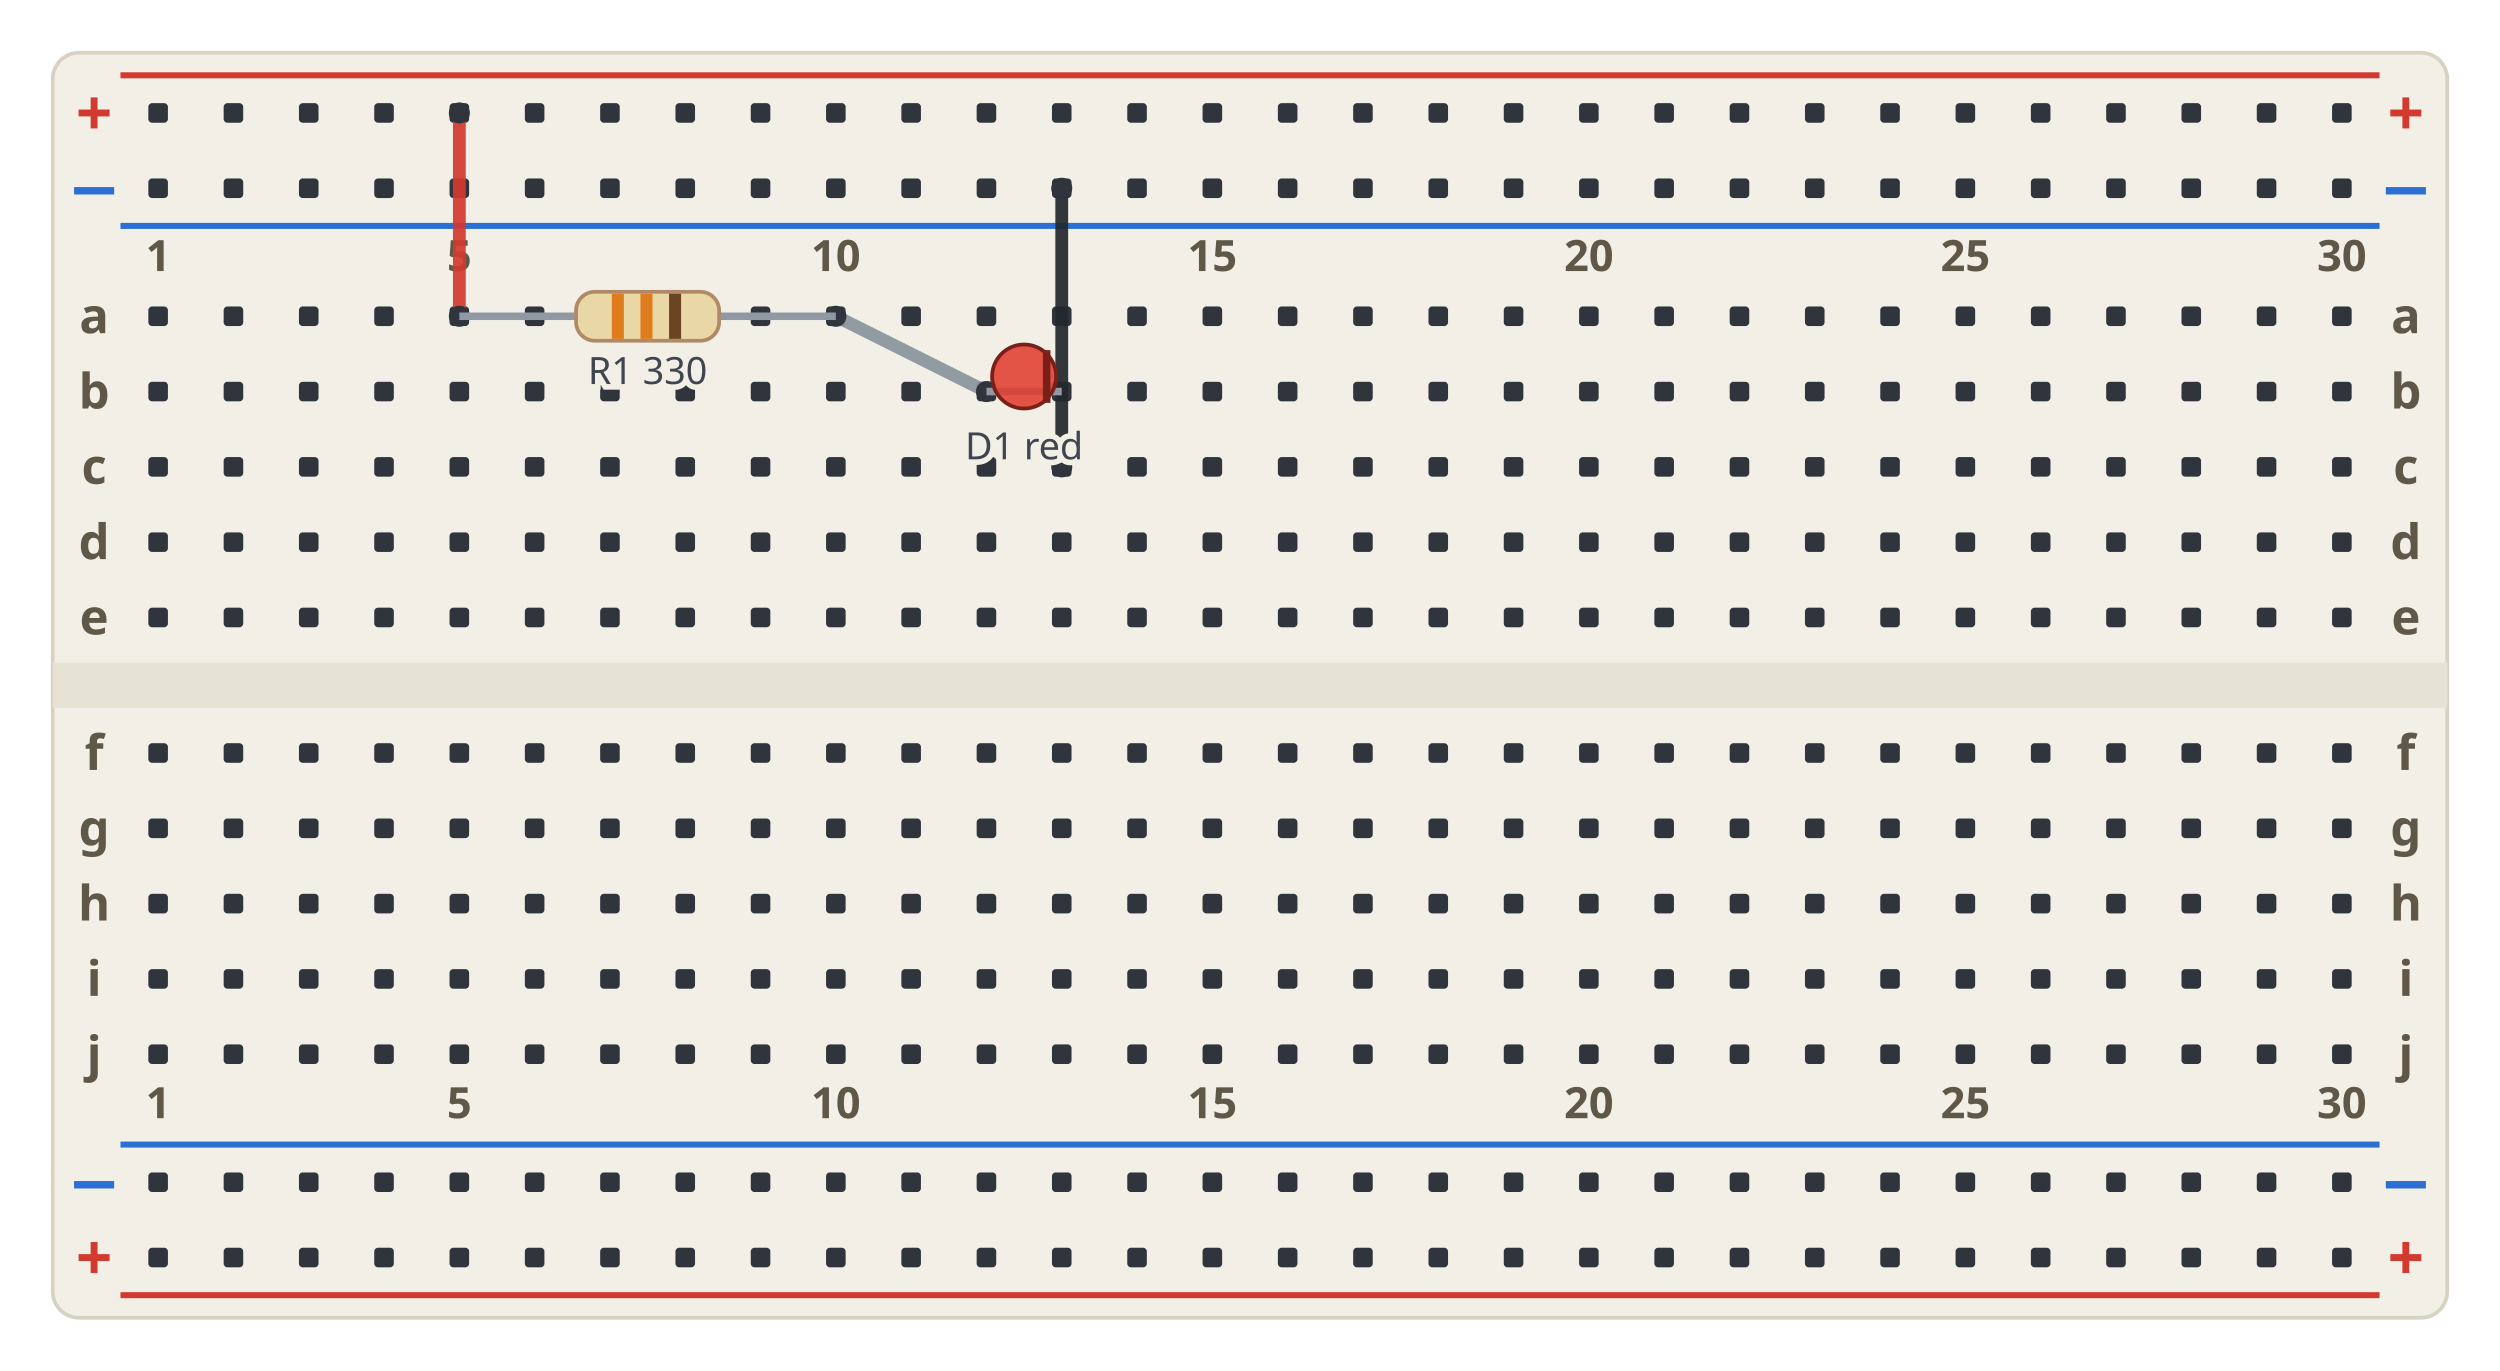
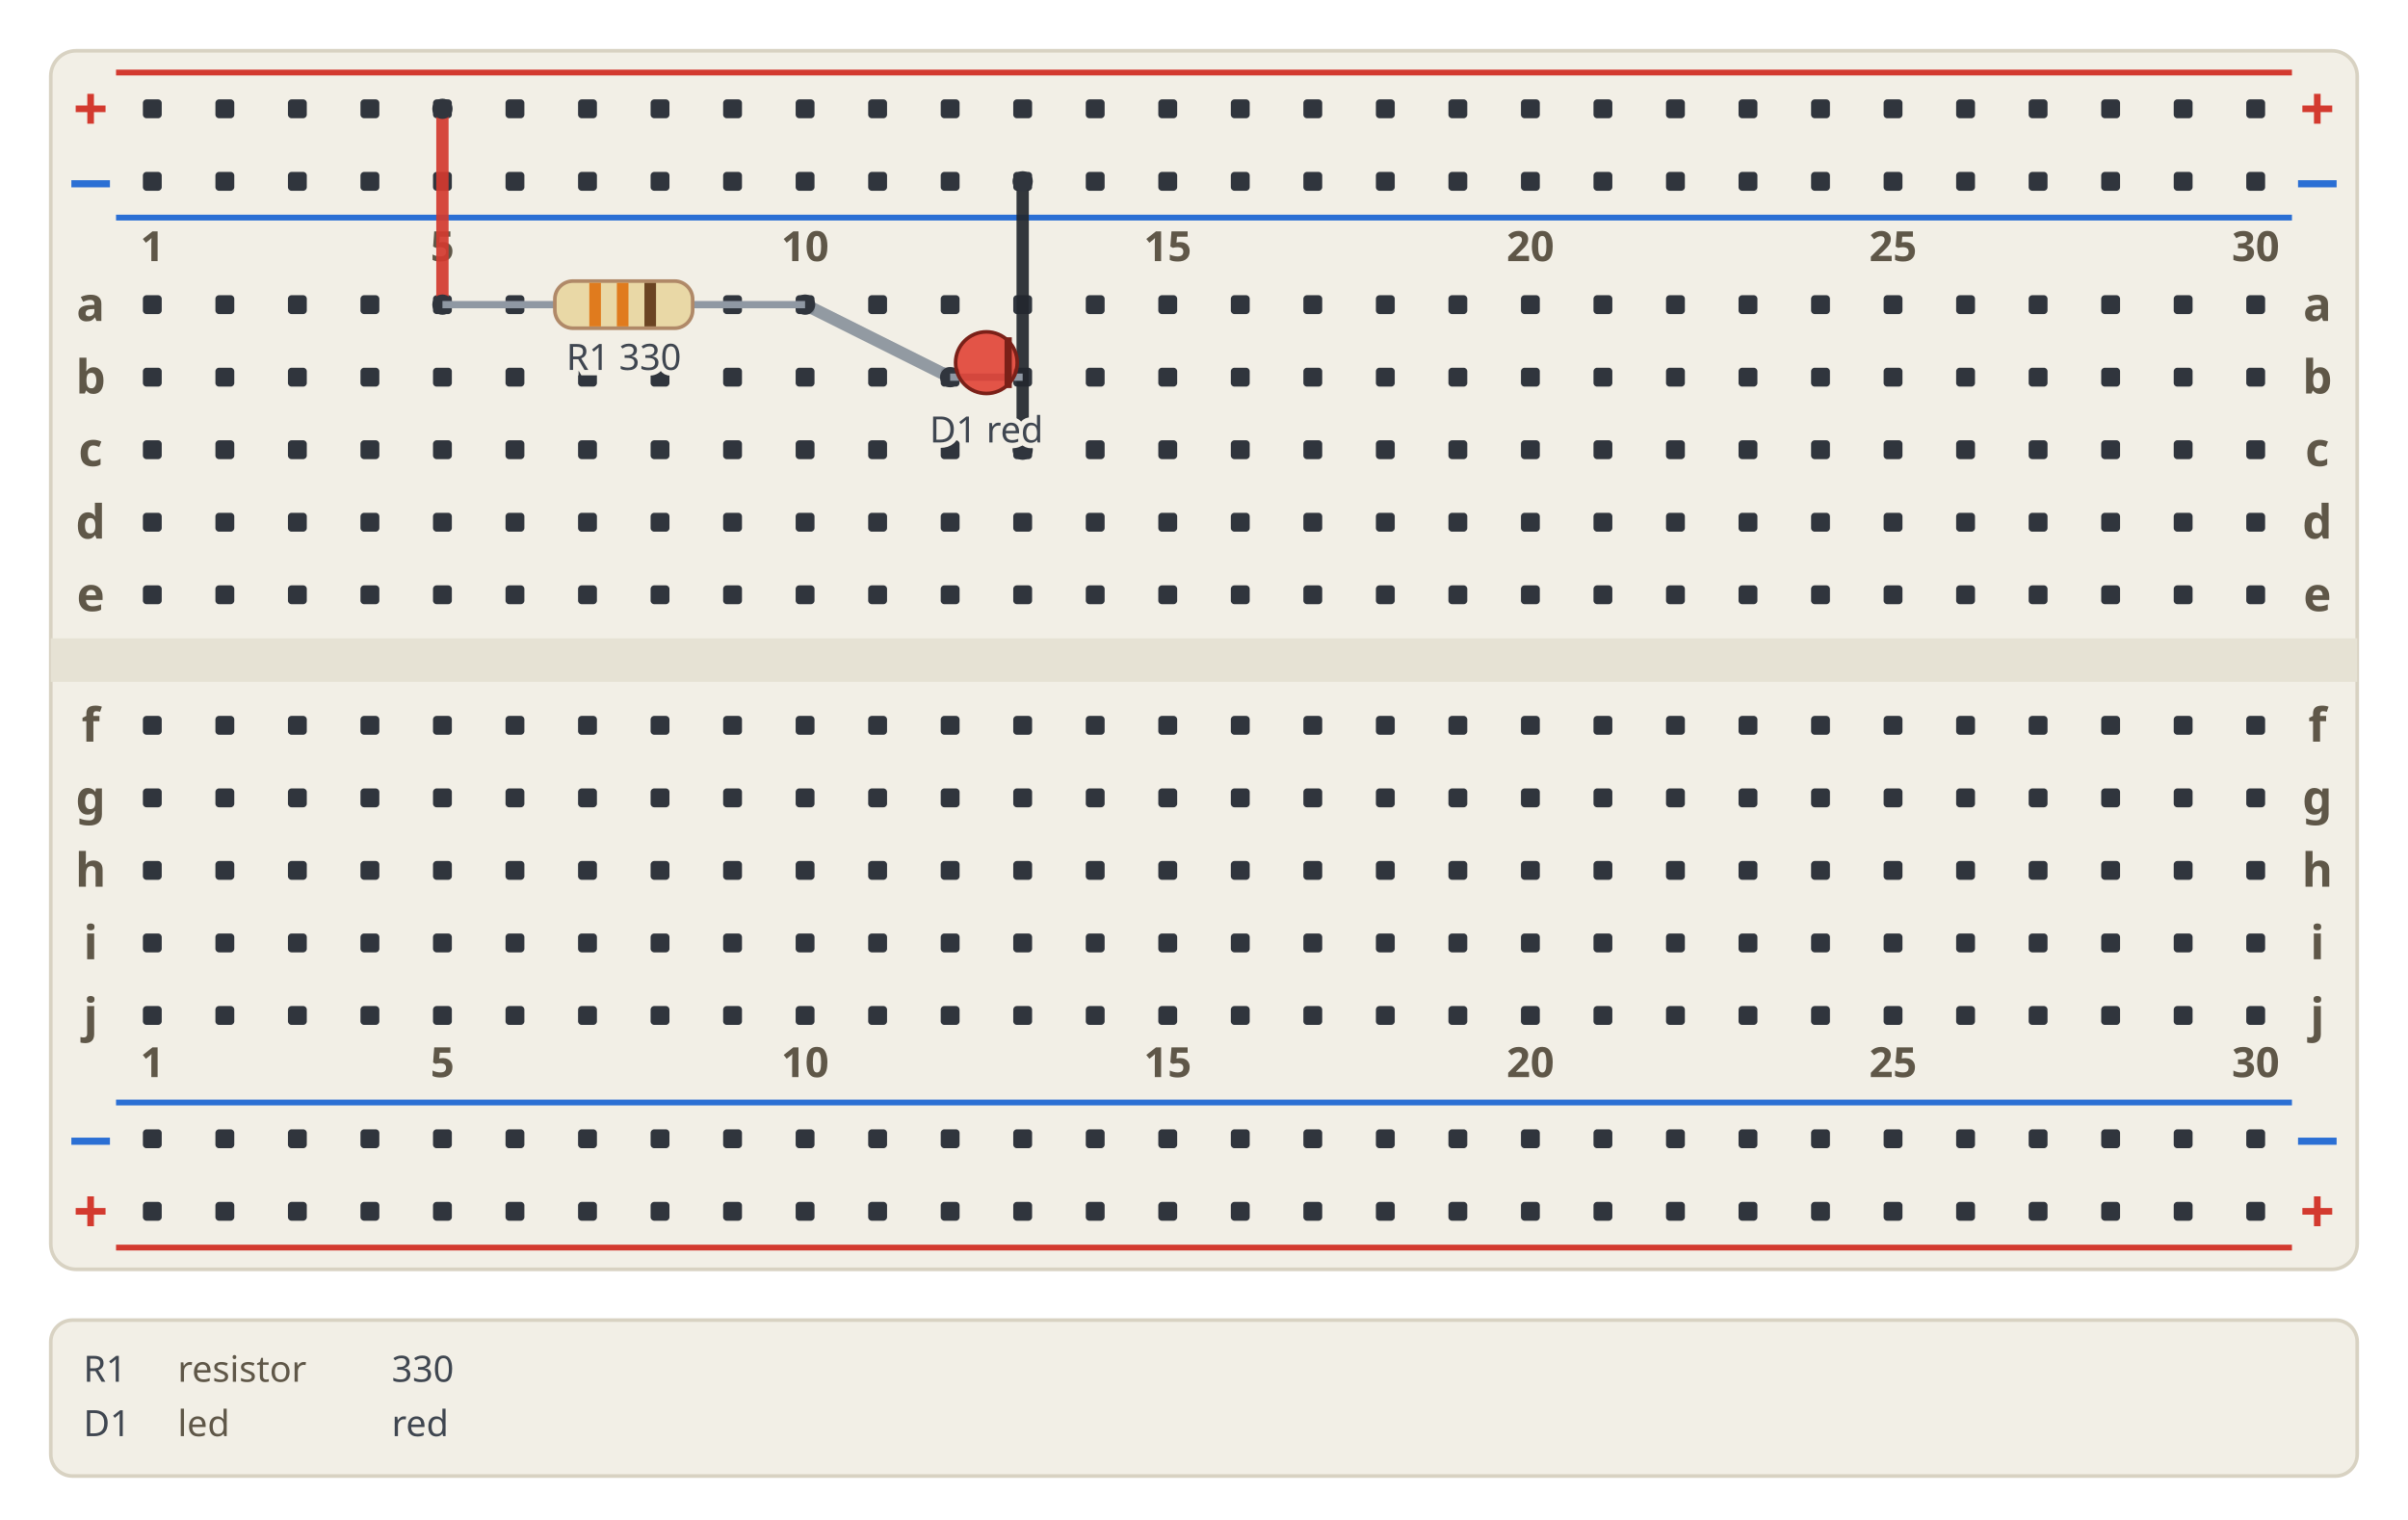
- <svg xmlns="http://www.w3.org/2000/svg" width="664" height="364" viewBox="0 0 664 364" role="img">
+ <svg xmlns="http://www.w3.org/2000/svg" width="664" height="419" viewBox="0 0 664 419" role="img">
  <rect x="14" y="14" width="636" height="336" rx="7" fill="#f2efe6" stroke="#d8d2c2" />
  <rect x="14" y="176" width="636" height="12" fill="#e6e2d4" />
  <line x1="32" y1="20" x2="632" y2="20" stroke="#d33a2f" stroke-width="1.6" />
  <text x="25" y="36" text-anchor="middle" font-family="ui-sans-serif, system-ui, sans-serif" font-size="17" font-weight="700" fill="#d33a2f">+</text>
  <text x="639" y="36" text-anchor="middle" font-family="ui-sans-serif, system-ui, sans-serif" font-size="17" font-weight="700" fill="#d33a2f">+</text>
  <line x1="32" y1="60" x2="632" y2="60" stroke="#2b6fd4" stroke-width="1.6" />
  <text x="25" y="56" text-anchor="middle" font-family="ui-sans-serif, system-ui, sans-serif" font-size="17" font-weight="700" fill="#2b6fd4">−</text>
  <text x="639" y="56" text-anchor="middle" font-family="ui-sans-serif, system-ui, sans-serif" font-size="17" font-weight="700" fill="#2b6fd4">−</text>
  <line x1="32" y1="304" x2="632" y2="304" stroke="#2b6fd4" stroke-width="1.6" />
  <text x="25" y="320" text-anchor="middle" font-family="ui-sans-serif, system-ui, sans-serif" font-size="17" font-weight="700" fill="#2b6fd4">−</text>
  <text x="639" y="320" text-anchor="middle" font-family="ui-sans-serif, system-ui, sans-serif" font-size="17" font-weight="700" fill="#2b6fd4">−</text>
  <line x1="32" y1="344" x2="632" y2="344" stroke="#d33a2f" stroke-width="1.6" />
  <text x="25" y="340" text-anchor="middle" font-family="ui-sans-serif, system-ui, sans-serif" font-size="17" font-weight="700" fill="#d33a2f">+</text>
  <text x="639" y="340" text-anchor="middle" font-family="ui-sans-serif, system-ui, sans-serif" font-size="17" font-weight="700" fill="#d33a2f">+</text>
  <rect x="39.4" y="27.4" width="5.2" height="5.2" rx="1" fill="#30353d" />
  <rect x="59.4" y="27.4" width="5.2" height="5.2" rx="1" fill="#30353d" />
  <rect x="79.4" y="27.4" width="5.2" height="5.2" rx="1" fill="#30353d" />
  <rect x="99.4" y="27.4" width="5.2" height="5.2" rx="1" fill="#30353d" />
  <rect x="119.4" y="27.4" width="5.2" height="5.2" rx="1" fill="#30353d" />
  <rect x="139.4" y="27.4" width="5.2" height="5.2" rx="1" fill="#30353d" />
  <rect x="159.4" y="27.4" width="5.2" height="5.2" rx="1" fill="#30353d" />
  <rect x="179.4" y="27.4" width="5.2" height="5.2" rx="1" fill="#30353d" />
  <rect x="199.4" y="27.4" width="5.2" height="5.2" rx="1" fill="#30353d" />
  <rect x="219.4" y="27.4" width="5.2" height="5.2" rx="1" fill="#30353d" />
  <rect x="239.4" y="27.4" width="5.2" height="5.2" rx="1" fill="#30353d" />
  <rect x="259.4" y="27.4" width="5.2" height="5.2" rx="1" fill="#30353d" />
  <rect x="279.4" y="27.4" width="5.2" height="5.2" rx="1" fill="#30353d" />
  <rect x="299.4" y="27.4" width="5.2" height="5.2" rx="1" fill="#30353d" />
  <rect x="319.4" y="27.4" width="5.2" height="5.2" rx="1" fill="#30353d" />
  <rect x="339.4" y="27.4" width="5.2" height="5.2" rx="1" fill="#30353d" />
  <rect x="359.4" y="27.4" width="5.2" height="5.2" rx="1" fill="#30353d" />
  <rect x="379.4" y="27.4" width="5.2" height="5.2" rx="1" fill="#30353d" />
  <rect x="399.4" y="27.4" width="5.2" height="5.2" rx="1" fill="#30353d" />
  <rect x="419.4" y="27.4" width="5.2" height="5.2" rx="1" fill="#30353d" />
  <rect x="439.4" y="27.4" width="5.2" height="5.2" rx="1" fill="#30353d" />
  <rect x="459.4" y="27.4" width="5.2" height="5.2" rx="1" fill="#30353d" />
  <rect x="479.4" y="27.4" width="5.2" height="5.2" rx="1" fill="#30353d" />
  <rect x="499.4" y="27.4" width="5.2" height="5.2" rx="1" fill="#30353d" />
  <rect x="519.4" y="27.4" width="5.2" height="5.2" rx="1" fill="#30353d" />
  <rect x="539.4" y="27.4" width="5.2" height="5.2" rx="1" fill="#30353d" />
  <rect x="559.4" y="27.4" width="5.2" height="5.2" rx="1" fill="#30353d" />
  <rect x="579.4" y="27.4" width="5.2" height="5.2" rx="1" fill="#30353d" />
  <rect x="599.4" y="27.4" width="5.2" height="5.2" rx="1" fill="#30353d" />
  <rect x="619.4" y="27.4" width="5.2" height="5.2" rx="1" fill="#30353d" />
  <rect x="39.4" y="47.4" width="5.2" height="5.2" rx="1" fill="#30353d" />
  <rect x="59.4" y="47.4" width="5.2" height="5.2" rx="1" fill="#30353d" />
  <rect x="79.4" y="47.4" width="5.2" height="5.2" rx="1" fill="#30353d" />
  <rect x="99.4" y="47.4" width="5.2" height="5.2" rx="1" fill="#30353d" />
  <rect x="119.4" y="47.4" width="5.2" height="5.2" rx="1" fill="#30353d" />
  <rect x="139.4" y="47.4" width="5.2" height="5.2" rx="1" fill="#30353d" />
  <rect x="159.4" y="47.4" width="5.2" height="5.2" rx="1" fill="#30353d" />
  <rect x="179.4" y="47.4" width="5.2" height="5.2" rx="1" fill="#30353d" />
  <rect x="199.4" y="47.4" width="5.2" height="5.2" rx="1" fill="#30353d" />
  <rect x="219.4" y="47.4" width="5.2" height="5.2" rx="1" fill="#30353d" />
  <rect x="239.4" y="47.4" width="5.2" height="5.2" rx="1" fill="#30353d" />
  <rect x="259.4" y="47.4" width="5.2" height="5.2" rx="1" fill="#30353d" />
  <rect x="279.4" y="47.4" width="5.2" height="5.2" rx="1" fill="#30353d" />
  <rect x="299.4" y="47.4" width="5.2" height="5.2" rx="1" fill="#30353d" />
  <rect x="319.4" y="47.4" width="5.2" height="5.2" rx="1" fill="#30353d" />
  <rect x="339.4" y="47.4" width="5.2" height="5.2" rx="1" fill="#30353d" />
  <rect x="359.4" y="47.4" width="5.2" height="5.2" rx="1" fill="#30353d" />
  <rect x="379.4" y="47.4" width="5.2" height="5.2" rx="1" fill="#30353d" />
  <rect x="399.4" y="47.4" width="5.2" height="5.2" rx="1" fill="#30353d" />
  <rect x="419.4" y="47.4" width="5.2" height="5.2" rx="1" fill="#30353d" />
  <rect x="439.4" y="47.4" width="5.2" height="5.2" rx="1" fill="#30353d" />
  <rect x="459.4" y="47.4" width="5.2" height="5.2" rx="1" fill="#30353d" />
  <rect x="479.4" y="47.4" width="5.2" height="5.2" rx="1" fill="#30353d" />
  <rect x="499.4" y="47.4" width="5.2" height="5.2" rx="1" fill="#30353d" />
  <rect x="519.4" y="47.4" width="5.2" height="5.2" rx="1" fill="#30353d" />
  <rect x="539.4" y="47.4" width="5.2" height="5.2" rx="1" fill="#30353d" />
  <rect x="559.4" y="47.4" width="5.2" height="5.2" rx="1" fill="#30353d" />
  <rect x="579.4" y="47.4" width="5.2" height="5.2" rx="1" fill="#30353d" />
  <rect x="599.4" y="47.4" width="5.2" height="5.2" rx="1" fill="#30353d" />
  <rect x="619.4" y="47.4" width="5.2" height="5.2" rx="1" fill="#30353d" />
  <rect x="39.4" y="311.4" width="5.2" height="5.2" rx="1" fill="#30353d" />
  <rect x="59.4" y="311.4" width="5.2" height="5.2" rx="1" fill="#30353d" />
  <rect x="79.4" y="311.4" width="5.2" height="5.2" rx="1" fill="#30353d" />
  <rect x="99.4" y="311.4" width="5.2" height="5.2" rx="1" fill="#30353d" />
  <rect x="119.4" y="311.4" width="5.2" height="5.2" rx="1" fill="#30353d" />
  <rect x="139.4" y="311.4" width="5.2" height="5.2" rx="1" fill="#30353d" />
  <rect x="159.4" y="311.4" width="5.2" height="5.2" rx="1" fill="#30353d" />
  <rect x="179.4" y="311.4" width="5.2" height="5.2" rx="1" fill="#30353d" />
  <rect x="199.4" y="311.4" width="5.2" height="5.2" rx="1" fill="#30353d" />
  <rect x="219.4" y="311.4" width="5.2" height="5.2" rx="1" fill="#30353d" />
  <rect x="239.4" y="311.4" width="5.2" height="5.2" rx="1" fill="#30353d" />
  <rect x="259.4" y="311.4" width="5.2" height="5.2" rx="1" fill="#30353d" />
  <rect x="279.4" y="311.4" width="5.2" height="5.2" rx="1" fill="#30353d" />
  <rect x="299.4" y="311.4" width="5.2" height="5.2" rx="1" fill="#30353d" />
  <rect x="319.4" y="311.4" width="5.2" height="5.2" rx="1" fill="#30353d" />
  <rect x="339.4" y="311.4" width="5.2" height="5.2" rx="1" fill="#30353d" />
  <rect x="359.4" y="311.4" width="5.2" height="5.2" rx="1" fill="#30353d" />
  <rect x="379.4" y="311.4" width="5.2" height="5.2" rx="1" fill="#30353d" />
  <rect x="399.4" y="311.4" width="5.2" height="5.2" rx="1" fill="#30353d" />
  <rect x="419.4" y="311.4" width="5.2" height="5.2" rx="1" fill="#30353d" />
  <rect x="439.4" y="311.4" width="5.2" height="5.2" rx="1" fill="#30353d" />
  <rect x="459.4" y="311.4" width="5.2" height="5.2" rx="1" fill="#30353d" />
  <rect x="479.4" y="311.4" width="5.2" height="5.2" rx="1" fill="#30353d" />
  <rect x="499.4" y="311.4" width="5.2" height="5.2" rx="1" fill="#30353d" />
  <rect x="519.4" y="311.4" width="5.2" height="5.2" rx="1" fill="#30353d" />
  <rect x="539.4" y="311.4" width="5.2" height="5.2" rx="1" fill="#30353d" />
  <rect x="559.4" y="311.4" width="5.2" height="5.2" rx="1" fill="#30353d" />
  <rect x="579.4" y="311.4" width="5.2" height="5.2" rx="1" fill="#30353d" />
  <rect x="599.4" y="311.4" width="5.2" height="5.2" rx="1" fill="#30353d" />
  <rect x="619.4" y="311.4" width="5.2" height="5.2" rx="1" fill="#30353d" />
  <rect x="39.4" y="331.4" width="5.2" height="5.2" rx="1" fill="#30353d" />
  <rect x="59.4" y="331.4" width="5.2" height="5.2" rx="1" fill="#30353d" />
  <rect x="79.4" y="331.4" width="5.2" height="5.2" rx="1" fill="#30353d" />
  <rect x="99.4" y="331.4" width="5.2" height="5.2" rx="1" fill="#30353d" />
  <rect x="119.4" y="331.4" width="5.2" height="5.2" rx="1" fill="#30353d" />
  <rect x="139.4" y="331.4" width="5.2" height="5.2" rx="1" fill="#30353d" />
  <rect x="159.4" y="331.4" width="5.2" height="5.2" rx="1" fill="#30353d" />
  <rect x="179.4" y="331.4" width="5.2" height="5.2" rx="1" fill="#30353d" />
  <rect x="199.4" y="331.4" width="5.2" height="5.2" rx="1" fill="#30353d" />
  <rect x="219.4" y="331.4" width="5.2" height="5.2" rx="1" fill="#30353d" />
  <rect x="239.4" y="331.4" width="5.2" height="5.2" rx="1" fill="#30353d" />
  <rect x="259.4" y="331.4" width="5.2" height="5.2" rx="1" fill="#30353d" />
  <rect x="279.4" y="331.4" width="5.2" height="5.2" rx="1" fill="#30353d" />
  <rect x="299.4" y="331.4" width="5.2" height="5.2" rx="1" fill="#30353d" />
  <rect x="319.4" y="331.4" width="5.2" height="5.2" rx="1" fill="#30353d" />
  <rect x="339.4" y="331.4" width="5.2" height="5.2" rx="1" fill="#30353d" />
  <rect x="359.4" y="331.4" width="5.2" height="5.2" rx="1" fill="#30353d" />
  <rect x="379.4" y="331.4" width="5.2" height="5.2" rx="1" fill="#30353d" />
  <rect x="399.4" y="331.4" width="5.2" height="5.2" rx="1" fill="#30353d" />
  <rect x="419.4" y="331.4" width="5.2" height="5.2" rx="1" fill="#30353d" />
  <rect x="439.4" y="331.4" width="5.2" height="5.2" rx="1" fill="#30353d" />
  <rect x="459.4" y="331.4" width="5.2" height="5.2" rx="1" fill="#30353d" />
  <rect x="479.4" y="331.4" width="5.2" height="5.2" rx="1" fill="#30353d" />
  <rect x="499.4" y="331.4" width="5.2" height="5.2" rx="1" fill="#30353d" />
  <rect x="519.4" y="331.4" width="5.2" height="5.2" rx="1" fill="#30353d" />
  <rect x="539.4" y="331.4" width="5.2" height="5.2" rx="1" fill="#30353d" />
  <rect x="559.4" y="331.4" width="5.2" height="5.2" rx="1" fill="#30353d" />
  <rect x="579.4" y="331.4" width="5.2" height="5.2" rx="1" fill="#30353d" />
  <rect x="599.4" y="331.4" width="5.2" height="5.2" rx="1" fill="#30353d" />
  <rect x="619.4" y="331.4" width="5.2" height="5.2" rx="1" fill="#30353d" />
  <rect x="39.4" y="81.4" width="5.2" height="5.2" rx="1" fill="#30353d" />
  <rect x="59.4" y="81.4" width="5.2" height="5.2" rx="1" fill="#30353d" />
  <rect x="79.4" y="81.4" width="5.2" height="5.2" rx="1" fill="#30353d" />
  <rect x="99.4" y="81.4" width="5.2" height="5.2" rx="1" fill="#30353d" />
  <rect x="119.4" y="81.4" width="5.2" height="5.2" rx="1" fill="#30353d" />
  <rect x="139.4" y="81.4" width="5.2" height="5.2" rx="1" fill="#30353d" />
  <rect x="159.4" y="81.4" width="5.2" height="5.2" rx="1" fill="#30353d" />
  <rect x="179.4" y="81.4" width="5.2" height="5.2" rx="1" fill="#30353d" />
  <rect x="199.4" y="81.4" width="5.2" height="5.2" rx="1" fill="#30353d" />
  <rect x="219.4" y="81.4" width="5.2" height="5.2" rx="1" fill="#30353d" />
  <rect x="239.4" y="81.4" width="5.2" height="5.2" rx="1" fill="#30353d" />
  <rect x="259.4" y="81.4" width="5.2" height="5.2" rx="1" fill="#30353d" />
  <rect x="279.4" y="81.4" width="5.2" height="5.2" rx="1" fill="#30353d" />
  <rect x="299.4" y="81.4" width="5.2" height="5.2" rx="1" fill="#30353d" />
  <rect x="319.4" y="81.4" width="5.2" height="5.2" rx="1" fill="#30353d" />
  <rect x="339.4" y="81.4" width="5.2" height="5.2" rx="1" fill="#30353d" />
  <rect x="359.4" y="81.4" width="5.2" height="5.2" rx="1" fill="#30353d" />
  <rect x="379.4" y="81.4" width="5.2" height="5.2" rx="1" fill="#30353d" />
  <rect x="399.4" y="81.4" width="5.2" height="5.2" rx="1" fill="#30353d" />
  <rect x="419.4" y="81.4" width="5.2" height="5.2" rx="1" fill="#30353d" />
  <rect x="439.4" y="81.4" width="5.2" height="5.2" rx="1" fill="#30353d" />
  <rect x="459.4" y="81.4" width="5.2" height="5.2" rx="1" fill="#30353d" />
  <rect x="479.4" y="81.4" width="5.2" height="5.2" rx="1" fill="#30353d" />
  <rect x="499.4" y="81.4" width="5.2" height="5.2" rx="1" fill="#30353d" />
  <rect x="519.4" y="81.4" width="5.2" height="5.2" rx="1" fill="#30353d" />
  <rect x="539.4" y="81.4" width="5.2" height="5.2" rx="1" fill="#30353d" />
  <rect x="559.4" y="81.4" width="5.2" height="5.2" rx="1" fill="#30353d" />
  <rect x="579.4" y="81.4" width="5.2" height="5.2" rx="1" fill="#30353d" />
  <rect x="599.4" y="81.4" width="5.2" height="5.2" rx="1" fill="#30353d" />
  <rect x="619.4" y="81.4" width="5.2" height="5.2" rx="1" fill="#30353d" />
  <rect x="39.4" y="101.4" width="5.2" height="5.2" rx="1" fill="#30353d" />
  <rect x="59.4" y="101.4" width="5.2" height="5.2" rx="1" fill="#30353d" />
  <rect x="79.4" y="101.4" width="5.2" height="5.2" rx="1" fill="#30353d" />
  <rect x="99.4" y="101.4" width="5.2" height="5.2" rx="1" fill="#30353d" />
  <rect x="119.4" y="101.4" width="5.2" height="5.2" rx="1" fill="#30353d" />
  <rect x="139.4" y="101.4" width="5.2" height="5.2" rx="1" fill="#30353d" />
  <rect x="159.4" y="101.4" width="5.2" height="5.2" rx="1" fill="#30353d" />
  <rect x="179.4" y="101.4" width="5.2" height="5.2" rx="1" fill="#30353d" />
  <rect x="199.4" y="101.4" width="5.2" height="5.2" rx="1" fill="#30353d" />
  <rect x="219.4" y="101.4" width="5.2" height="5.2" rx="1" fill="#30353d" />
  <rect x="239.4" y="101.4" width="5.2" height="5.2" rx="1" fill="#30353d" />
  <rect x="259.4" y="101.4" width="5.2" height="5.2" rx="1" fill="#30353d" />
  <rect x="279.4" y="101.4" width="5.2" height="5.2" rx="1" fill="#30353d" />
  <rect x="299.4" y="101.4" width="5.2" height="5.2" rx="1" fill="#30353d" />
  <rect x="319.4" y="101.4" width="5.2" height="5.2" rx="1" fill="#30353d" />
  <rect x="339.4" y="101.4" width="5.2" height="5.2" rx="1" fill="#30353d" />
  <rect x="359.4" y="101.4" width="5.2" height="5.2" rx="1" fill="#30353d" />
  <rect x="379.4" y="101.4" width="5.2" height="5.2" rx="1" fill="#30353d" />
  <rect x="399.4" y="101.4" width="5.2" height="5.2" rx="1" fill="#30353d" />
  <rect x="419.4" y="101.4" width="5.2" height="5.2" rx="1" fill="#30353d" />
  <rect x="439.4" y="101.4" width="5.2" height="5.2" rx="1" fill="#30353d" />
  <rect x="459.4" y="101.4" width="5.2" height="5.2" rx="1" fill="#30353d" />
  <rect x="479.4" y="101.4" width="5.2" height="5.2" rx="1" fill="#30353d" />
  <rect x="499.4" y="101.4" width="5.2" height="5.2" rx="1" fill="#30353d" />
  <rect x="519.4" y="101.4" width="5.2" height="5.2" rx="1" fill="#30353d" />
  <rect x="539.4" y="101.4" width="5.2" height="5.2" rx="1" fill="#30353d" />
  <rect x="559.4" y="101.4" width="5.2" height="5.2" rx="1" fill="#30353d" />
  <rect x="579.4" y="101.4" width="5.2" height="5.2" rx="1" fill="#30353d" />
  <rect x="599.4" y="101.4" width="5.2" height="5.2" rx="1" fill="#30353d" />
  <rect x="619.4" y="101.4" width="5.2" height="5.2" rx="1" fill="#30353d" />
  <rect x="39.4" y="121.4" width="5.2" height="5.2" rx="1" fill="#30353d" />
  <rect x="59.4" y="121.4" width="5.2" height="5.2" rx="1" fill="#30353d" />
  <rect x="79.4" y="121.4" width="5.2" height="5.2" rx="1" fill="#30353d" />
  <rect x="99.4" y="121.4" width="5.2" height="5.2" rx="1" fill="#30353d" />
  <rect x="119.4" y="121.4" width="5.2" height="5.2" rx="1" fill="#30353d" />
  <rect x="139.4" y="121.4" width="5.2" height="5.2" rx="1" fill="#30353d" />
  <rect x="159.4" y="121.4" width="5.2" height="5.2" rx="1" fill="#30353d" />
  <rect x="179.4" y="121.4" width="5.2" height="5.2" rx="1" fill="#30353d" />
  <rect x="199.4" y="121.4" width="5.2" height="5.2" rx="1" fill="#30353d" />
  <rect x="219.4" y="121.4" width="5.2" height="5.2" rx="1" fill="#30353d" />
  <rect x="239.4" y="121.4" width="5.2" height="5.2" rx="1" fill="#30353d" />
  <rect x="259.4" y="121.4" width="5.2" height="5.2" rx="1" fill="#30353d" />
  <rect x="279.4" y="121.4" width="5.2" height="5.2" rx="1" fill="#30353d" />
  <rect x="299.4" y="121.4" width="5.2" height="5.2" rx="1" fill="#30353d" />
  <rect x="319.4" y="121.4" width="5.2" height="5.2" rx="1" fill="#30353d" />
  <rect x="339.4" y="121.4" width="5.2" height="5.2" rx="1" fill="#30353d" />
  <rect x="359.4" y="121.4" width="5.2" height="5.2" rx="1" fill="#30353d" />
  <rect x="379.4" y="121.4" width="5.2" height="5.2" rx="1" fill="#30353d" />
  <rect x="399.4" y="121.4" width="5.2" height="5.2" rx="1" fill="#30353d" />
  <rect x="419.4" y="121.4" width="5.2" height="5.2" rx="1" fill="#30353d" />
  <rect x="439.4" y="121.4" width="5.2" height="5.2" rx="1" fill="#30353d" />
  <rect x="459.4" y="121.4" width="5.2" height="5.2" rx="1" fill="#30353d" />
  <rect x="479.4" y="121.4" width="5.2" height="5.2" rx="1" fill="#30353d" />
  <rect x="499.4" y="121.4" width="5.2" height="5.2" rx="1" fill="#30353d" />
  <rect x="519.4" y="121.4" width="5.2" height="5.2" rx="1" fill="#30353d" />
  <rect x="539.4" y="121.4" width="5.2" height="5.2" rx="1" fill="#30353d" />
  <rect x="559.4" y="121.4" width="5.2" height="5.2" rx="1" fill="#30353d" />
  <rect x="579.4" y="121.4" width="5.2" height="5.2" rx="1" fill="#30353d" />
  <rect x="599.4" y="121.4" width="5.2" height="5.2" rx="1" fill="#30353d" />
  <rect x="619.4" y="121.4" width="5.2" height="5.2" rx="1" fill="#30353d" />
  <rect x="39.4" y="141.4" width="5.2" height="5.2" rx="1" fill="#30353d" />
  <rect x="59.4" y="141.4" width="5.2" height="5.2" rx="1" fill="#30353d" />
  <rect x="79.4" y="141.4" width="5.2" height="5.2" rx="1" fill="#30353d" />
  <rect x="99.4" y="141.4" width="5.2" height="5.2" rx="1" fill="#30353d" />
  <rect x="119.4" y="141.4" width="5.2" height="5.2" rx="1" fill="#30353d" />
  <rect x="139.4" y="141.4" width="5.2" height="5.2" rx="1" fill="#30353d" />
  <rect x="159.4" y="141.4" width="5.2" height="5.2" rx="1" fill="#30353d" />
  <rect x="179.4" y="141.4" width="5.2" height="5.2" rx="1" fill="#30353d" />
  <rect x="199.4" y="141.4" width="5.2" height="5.2" rx="1" fill="#30353d" />
  <rect x="219.4" y="141.4" width="5.2" height="5.2" rx="1" fill="#30353d" />
  <rect x="239.4" y="141.4" width="5.2" height="5.2" rx="1" fill="#30353d" />
  <rect x="259.4" y="141.4" width="5.2" height="5.2" rx="1" fill="#30353d" />
  <rect x="279.4" y="141.4" width="5.2" height="5.2" rx="1" fill="#30353d" />
  <rect x="299.4" y="141.4" width="5.2" height="5.2" rx="1" fill="#30353d" />
  <rect x="319.4" y="141.4" width="5.2" height="5.2" rx="1" fill="#30353d" />
  <rect x="339.4" y="141.4" width="5.2" height="5.2" rx="1" fill="#30353d" />
  <rect x="359.4" y="141.4" width="5.2" height="5.2" rx="1" fill="#30353d" />
  <rect x="379.4" y="141.4" width="5.2" height="5.2" rx="1" fill="#30353d" />
  <rect x="399.4" y="141.4" width="5.2" height="5.2" rx="1" fill="#30353d" />
  <rect x="419.4" y="141.4" width="5.2" height="5.2" rx="1" fill="#30353d" />
  <rect x="439.4" y="141.4" width="5.2" height="5.2" rx="1" fill="#30353d" />
  <rect x="459.4" y="141.4" width="5.2" height="5.2" rx="1" fill="#30353d" />
  <rect x="479.4" y="141.4" width="5.2" height="5.2" rx="1" fill="#30353d" />
  <rect x="499.4" y="141.4" width="5.2" height="5.2" rx="1" fill="#30353d" />
  <rect x="519.4" y="141.4" width="5.2" height="5.2" rx="1" fill="#30353d" />
  <rect x="539.4" y="141.4" width="5.2" height="5.2" rx="1" fill="#30353d" />
  <rect x="559.4" y="141.4" width="5.2" height="5.2" rx="1" fill="#30353d" />
  <rect x="579.4" y="141.4" width="5.2" height="5.2" rx="1" fill="#30353d" />
  <rect x="599.4" y="141.4" width="5.2" height="5.2" rx="1" fill="#30353d" />
  <rect x="619.4" y="141.4" width="5.2" height="5.2" rx="1" fill="#30353d" />
  <rect x="39.4" y="161.4" width="5.2" height="5.2" rx="1" fill="#30353d" />
  <rect x="59.4" y="161.4" width="5.2" height="5.2" rx="1" fill="#30353d" />
  <rect x="79.4" y="161.4" width="5.2" height="5.2" rx="1" fill="#30353d" />
  <rect x="99.4" y="161.4" width="5.2" height="5.2" rx="1" fill="#30353d" />
  <rect x="119.4" y="161.4" width="5.2" height="5.2" rx="1" fill="#30353d" />
  <rect x="139.4" y="161.4" width="5.2" height="5.2" rx="1" fill="#30353d" />
  <rect x="159.4" y="161.4" width="5.2" height="5.2" rx="1" fill="#30353d" />
  <rect x="179.4" y="161.4" width="5.2" height="5.2" rx="1" fill="#30353d" />
  <rect x="199.4" y="161.4" width="5.2" height="5.2" rx="1" fill="#30353d" />
  <rect x="219.4" y="161.4" width="5.2" height="5.2" rx="1" fill="#30353d" />
  <rect x="239.4" y="161.4" width="5.2" height="5.2" rx="1" fill="#30353d" />
  <rect x="259.4" y="161.4" width="5.2" height="5.2" rx="1" fill="#30353d" />
  <rect x="279.4" y="161.4" width="5.2" height="5.2" rx="1" fill="#30353d" />
  <rect x="299.4" y="161.4" width="5.2" height="5.2" rx="1" fill="#30353d" />
  <rect x="319.4" y="161.4" width="5.2" height="5.2" rx="1" fill="#30353d" />
  <rect x="339.4" y="161.4" width="5.2" height="5.2" rx="1" fill="#30353d" />
  <rect x="359.4" y="161.4" width="5.2" height="5.2" rx="1" fill="#30353d" />
  <rect x="379.4" y="161.4" width="5.2" height="5.2" rx="1" fill="#30353d" />
  <rect x="399.4" y="161.4" width="5.2" height="5.2" rx="1" fill="#30353d" />
  <rect x="419.4" y="161.4" width="5.2" height="5.2" rx="1" fill="#30353d" />
  <rect x="439.4" y="161.4" width="5.2" height="5.2" rx="1" fill="#30353d" />
  <rect x="459.4" y="161.4" width="5.2" height="5.2" rx="1" fill="#30353d" />
  <rect x="479.4" y="161.4" width="5.2" height="5.2" rx="1" fill="#30353d" />
  <rect x="499.4" y="161.4" width="5.2" height="5.2" rx="1" fill="#30353d" />
  <rect x="519.4" y="161.4" width="5.2" height="5.2" rx="1" fill="#30353d" />
  <rect x="539.4" y="161.4" width="5.2" height="5.2" rx="1" fill="#30353d" />
  <rect x="559.4" y="161.4" width="5.2" height="5.2" rx="1" fill="#30353d" />
  <rect x="579.4" y="161.4" width="5.2" height="5.2" rx="1" fill="#30353d" />
  <rect x="599.4" y="161.4" width="5.2" height="5.2" rx="1" fill="#30353d" />
  <rect x="619.4" y="161.4" width="5.2" height="5.2" rx="1" fill="#30353d" />
  <rect x="39.4" y="197.4" width="5.2" height="5.2" rx="1" fill="#30353d" />
  <rect x="59.4" y="197.4" width="5.2" height="5.2" rx="1" fill="#30353d" />
  <rect x="79.4" y="197.4" width="5.2" height="5.2" rx="1" fill="#30353d" />
  <rect x="99.4" y="197.4" width="5.2" height="5.2" rx="1" fill="#30353d" />
  <rect x="119.4" y="197.4" width="5.2" height="5.2" rx="1" fill="#30353d" />
  <rect x="139.4" y="197.4" width="5.2" height="5.2" rx="1" fill="#30353d" />
  <rect x="159.4" y="197.4" width="5.2" height="5.2" rx="1" fill="#30353d" />
  <rect x="179.4" y="197.4" width="5.2" height="5.2" rx="1" fill="#30353d" />
  <rect x="199.4" y="197.4" width="5.2" height="5.2" rx="1" fill="#30353d" />
  <rect x="219.4" y="197.4" width="5.2" height="5.2" rx="1" fill="#30353d" />
  <rect x="239.4" y="197.4" width="5.2" height="5.2" rx="1" fill="#30353d" />
  <rect x="259.4" y="197.4" width="5.2" height="5.2" rx="1" fill="#30353d" />
  <rect x="279.4" y="197.4" width="5.2" height="5.2" rx="1" fill="#30353d" />
  <rect x="299.4" y="197.4" width="5.2" height="5.2" rx="1" fill="#30353d" />
  <rect x="319.4" y="197.4" width="5.2" height="5.2" rx="1" fill="#30353d" />
  <rect x="339.4" y="197.4" width="5.2" height="5.2" rx="1" fill="#30353d" />
  <rect x="359.4" y="197.4" width="5.2" height="5.2" rx="1" fill="#30353d" />
  <rect x="379.4" y="197.4" width="5.2" height="5.2" rx="1" fill="#30353d" />
  <rect x="399.4" y="197.4" width="5.2" height="5.2" rx="1" fill="#30353d" />
  <rect x="419.4" y="197.4" width="5.2" height="5.2" rx="1" fill="#30353d" />
  <rect x="439.4" y="197.4" width="5.2" height="5.2" rx="1" fill="#30353d" />
  <rect x="459.4" y="197.4" width="5.2" height="5.2" rx="1" fill="#30353d" />
  <rect x="479.4" y="197.4" width="5.2" height="5.2" rx="1" fill="#30353d" />
  <rect x="499.4" y="197.4" width="5.2" height="5.2" rx="1" fill="#30353d" />
  <rect x="519.4" y="197.4" width="5.2" height="5.2" rx="1" fill="#30353d" />
  <rect x="539.4" y="197.4" width="5.2" height="5.2" rx="1" fill="#30353d" />
  <rect x="559.4" y="197.4" width="5.2" height="5.2" rx="1" fill="#30353d" />
  <rect x="579.4" y="197.4" width="5.2" height="5.2" rx="1" fill="#30353d" />
  <rect x="599.4" y="197.4" width="5.2" height="5.2" rx="1" fill="#30353d" />
  <rect x="619.4" y="197.4" width="5.2" height="5.2" rx="1" fill="#30353d" />
  <rect x="39.4" y="217.4" width="5.2" height="5.2" rx="1" fill="#30353d" />
  <rect x="59.4" y="217.4" width="5.2" height="5.2" rx="1" fill="#30353d" />
  <rect x="79.4" y="217.4" width="5.2" height="5.2" rx="1" fill="#30353d" />
  <rect x="99.4" y="217.4" width="5.2" height="5.2" rx="1" fill="#30353d" />
  <rect x="119.4" y="217.4" width="5.2" height="5.2" rx="1" fill="#30353d" />
  <rect x="139.4" y="217.4" width="5.2" height="5.2" rx="1" fill="#30353d" />
  <rect x="159.4" y="217.4" width="5.2" height="5.2" rx="1" fill="#30353d" />
  <rect x="179.4" y="217.4" width="5.2" height="5.2" rx="1" fill="#30353d" />
  <rect x="199.4" y="217.4" width="5.2" height="5.2" rx="1" fill="#30353d" />
  <rect x="219.4" y="217.4" width="5.2" height="5.2" rx="1" fill="#30353d" />
  <rect x="239.4" y="217.4" width="5.2" height="5.2" rx="1" fill="#30353d" />
  <rect x="259.4" y="217.4" width="5.2" height="5.2" rx="1" fill="#30353d" />
  <rect x="279.4" y="217.4" width="5.2" height="5.2" rx="1" fill="#30353d" />
  <rect x="299.4" y="217.4" width="5.2" height="5.2" rx="1" fill="#30353d" />
  <rect x="319.4" y="217.4" width="5.2" height="5.2" rx="1" fill="#30353d" />
  <rect x="339.4" y="217.4" width="5.2" height="5.2" rx="1" fill="#30353d" />
  <rect x="359.4" y="217.4" width="5.2" height="5.2" rx="1" fill="#30353d" />
  <rect x="379.4" y="217.4" width="5.2" height="5.2" rx="1" fill="#30353d" />
  <rect x="399.4" y="217.4" width="5.2" height="5.2" rx="1" fill="#30353d" />
  <rect x="419.4" y="217.4" width="5.2" height="5.2" rx="1" fill="#30353d" />
  <rect x="439.4" y="217.4" width="5.2" height="5.2" rx="1" fill="#30353d" />
  <rect x="459.4" y="217.4" width="5.2" height="5.2" rx="1" fill="#30353d" />
  <rect x="479.4" y="217.4" width="5.2" height="5.2" rx="1" fill="#30353d" />
  <rect x="499.4" y="217.4" width="5.2" height="5.2" rx="1" fill="#30353d" />
  <rect x="519.4" y="217.4" width="5.2" height="5.2" rx="1" fill="#30353d" />
  <rect x="539.4" y="217.4" width="5.2" height="5.2" rx="1" fill="#30353d" />
  <rect x="559.4" y="217.4" width="5.2" height="5.2" rx="1" fill="#30353d" />
  <rect x="579.4" y="217.4" width="5.2" height="5.2" rx="1" fill="#30353d" />
  <rect x="599.4" y="217.4" width="5.2" height="5.2" rx="1" fill="#30353d" />
  <rect x="619.4" y="217.4" width="5.2" height="5.2" rx="1" fill="#30353d" />
  <rect x="39.4" y="237.4" width="5.2" height="5.2" rx="1" fill="#30353d" />
  <rect x="59.4" y="237.4" width="5.2" height="5.2" rx="1" fill="#30353d" />
  <rect x="79.4" y="237.4" width="5.2" height="5.2" rx="1" fill="#30353d" />
  <rect x="99.4" y="237.4" width="5.2" height="5.2" rx="1" fill="#30353d" />
  <rect x="119.4" y="237.4" width="5.2" height="5.2" rx="1" fill="#30353d" />
  <rect x="139.4" y="237.4" width="5.2" height="5.2" rx="1" fill="#30353d" />
  <rect x="159.4" y="237.4" width="5.2" height="5.2" rx="1" fill="#30353d" />
  <rect x="179.4" y="237.4" width="5.2" height="5.2" rx="1" fill="#30353d" />
  <rect x="199.4" y="237.4" width="5.2" height="5.2" rx="1" fill="#30353d" />
  <rect x="219.4" y="237.4" width="5.2" height="5.2" rx="1" fill="#30353d" />
  <rect x="239.4" y="237.4" width="5.2" height="5.2" rx="1" fill="#30353d" />
  <rect x="259.4" y="237.4" width="5.2" height="5.2" rx="1" fill="#30353d" />
  <rect x="279.4" y="237.4" width="5.2" height="5.2" rx="1" fill="#30353d" />
  <rect x="299.4" y="237.4" width="5.2" height="5.2" rx="1" fill="#30353d" />
  <rect x="319.4" y="237.4" width="5.2" height="5.2" rx="1" fill="#30353d" />
  <rect x="339.4" y="237.4" width="5.2" height="5.2" rx="1" fill="#30353d" />
  <rect x="359.4" y="237.4" width="5.2" height="5.2" rx="1" fill="#30353d" />
  <rect x="379.4" y="237.4" width="5.2" height="5.2" rx="1" fill="#30353d" />
  <rect x="399.4" y="237.4" width="5.2" height="5.2" rx="1" fill="#30353d" />
  <rect x="419.4" y="237.4" width="5.2" height="5.2" rx="1" fill="#30353d" />
  <rect x="439.4" y="237.4" width="5.2" height="5.2" rx="1" fill="#30353d" />
  <rect x="459.4" y="237.4" width="5.2" height="5.2" rx="1" fill="#30353d" />
  <rect x="479.4" y="237.4" width="5.2" height="5.2" rx="1" fill="#30353d" />
  <rect x="499.4" y="237.4" width="5.2" height="5.2" rx="1" fill="#30353d" />
  <rect x="519.4" y="237.4" width="5.2" height="5.2" rx="1" fill="#30353d" />
  <rect x="539.4" y="237.4" width="5.2" height="5.2" rx="1" fill="#30353d" />
  <rect x="559.4" y="237.4" width="5.2" height="5.2" rx="1" fill="#30353d" />
  <rect x="579.4" y="237.4" width="5.2" height="5.2" rx="1" fill="#30353d" />
  <rect x="599.4" y="237.4" width="5.2" height="5.2" rx="1" fill="#30353d" />
  <rect x="619.4" y="237.4" width="5.2" height="5.2" rx="1" fill="#30353d" />
  <rect x="39.4" y="257.4" width="5.2" height="5.2" rx="1" fill="#30353d" />
  <rect x="59.4" y="257.4" width="5.2" height="5.2" rx="1" fill="#30353d" />
  <rect x="79.4" y="257.4" width="5.2" height="5.2" rx="1" fill="#30353d" />
  <rect x="99.4" y="257.4" width="5.2" height="5.2" rx="1" fill="#30353d" />
  <rect x="119.4" y="257.4" width="5.2" height="5.2" rx="1" fill="#30353d" />
  <rect x="139.4" y="257.4" width="5.2" height="5.2" rx="1" fill="#30353d" />
  <rect x="159.4" y="257.4" width="5.2" height="5.2" rx="1" fill="#30353d" />
  <rect x="179.4" y="257.4" width="5.2" height="5.2" rx="1" fill="#30353d" />
  <rect x="199.4" y="257.4" width="5.2" height="5.2" rx="1" fill="#30353d" />
  <rect x="219.4" y="257.4" width="5.2" height="5.2" rx="1" fill="#30353d" />
  <rect x="239.4" y="257.4" width="5.2" height="5.2" rx="1" fill="#30353d" />
  <rect x="259.4" y="257.4" width="5.2" height="5.2" rx="1" fill="#30353d" />
  <rect x="279.4" y="257.4" width="5.2" height="5.2" rx="1" fill="#30353d" />
  <rect x="299.4" y="257.4" width="5.2" height="5.2" rx="1" fill="#30353d" />
  <rect x="319.4" y="257.4" width="5.2" height="5.2" rx="1" fill="#30353d" />
  <rect x="339.4" y="257.4" width="5.2" height="5.2" rx="1" fill="#30353d" />
  <rect x="359.4" y="257.4" width="5.2" height="5.2" rx="1" fill="#30353d" />
  <rect x="379.4" y="257.4" width="5.2" height="5.2" rx="1" fill="#30353d" />
  <rect x="399.4" y="257.4" width="5.2" height="5.2" rx="1" fill="#30353d" />
  <rect x="419.4" y="257.4" width="5.2" height="5.2" rx="1" fill="#30353d" />
  <rect x="439.4" y="257.4" width="5.2" height="5.2" rx="1" fill="#30353d" />
  <rect x="459.4" y="257.4" width="5.2" height="5.2" rx="1" fill="#30353d" />
  <rect x="479.4" y="257.4" width="5.2" height="5.2" rx="1" fill="#30353d" />
  <rect x="499.4" y="257.4" width="5.2" height="5.2" rx="1" fill="#30353d" />
  <rect x="519.4" y="257.4" width="5.2" height="5.2" rx="1" fill="#30353d" />
  <rect x="539.4" y="257.4" width="5.2" height="5.2" rx="1" fill="#30353d" />
  <rect x="559.4" y="257.4" width="5.2" height="5.2" rx="1" fill="#30353d" />
  <rect x="579.4" y="257.4" width="5.2" height="5.2" rx="1" fill="#30353d" />
  <rect x="599.4" y="257.4" width="5.2" height="5.2" rx="1" fill="#30353d" />
  <rect x="619.4" y="257.4" width="5.2" height="5.2" rx="1" fill="#30353d" />
  <rect x="39.4" y="277.4" width="5.2" height="5.2" rx="1" fill="#30353d" />
  <rect x="59.4" y="277.4" width="5.2" height="5.2" rx="1" fill="#30353d" />
  <rect x="79.4" y="277.4" width="5.2" height="5.2" rx="1" fill="#30353d" />
  <rect x="99.4" y="277.4" width="5.2" height="5.2" rx="1" fill="#30353d" />
  <rect x="119.4" y="277.4" width="5.2" height="5.2" rx="1" fill="#30353d" />
  <rect x="139.4" y="277.4" width="5.2" height="5.2" rx="1" fill="#30353d" />
  <rect x="159.4" y="277.4" width="5.2" height="5.2" rx="1" fill="#30353d" />
  <rect x="179.4" y="277.4" width="5.2" height="5.2" rx="1" fill="#30353d" />
  <rect x="199.4" y="277.4" width="5.2" height="5.2" rx="1" fill="#30353d" />
  <rect x="219.4" y="277.4" width="5.2" height="5.2" rx="1" fill="#30353d" />
  <rect x="239.4" y="277.4" width="5.2" height="5.2" rx="1" fill="#30353d" />
  <rect x="259.4" y="277.4" width="5.2" height="5.2" rx="1" fill="#30353d" />
  <rect x="279.4" y="277.4" width="5.2" height="5.2" rx="1" fill="#30353d" />
  <rect x="299.4" y="277.4" width="5.2" height="5.2" rx="1" fill="#30353d" />
  <rect x="319.4" y="277.4" width="5.2" height="5.2" rx="1" fill="#30353d" />
  <rect x="339.4" y="277.4" width="5.2" height="5.2" rx="1" fill="#30353d" />
  <rect x="359.4" y="277.4" width="5.2" height="5.2" rx="1" fill="#30353d" />
  <rect x="379.4" y="277.4" width="5.2" height="5.2" rx="1" fill="#30353d" />
  <rect x="399.4" y="277.4" width="5.2" height="5.2" rx="1" fill="#30353d" />
  <rect x="419.4" y="277.4" width="5.2" height="5.2" rx="1" fill="#30353d" />
  <rect x="439.4" y="277.4" width="5.2" height="5.2" rx="1" fill="#30353d" />
  <rect x="459.4" y="277.4" width="5.2" height="5.2" rx="1" fill="#30353d" />
  <rect x="479.4" y="277.4" width="5.2" height="5.2" rx="1" fill="#30353d" />
  <rect x="499.4" y="277.4" width="5.2" height="5.2" rx="1" fill="#30353d" />
  <rect x="519.4" y="277.4" width="5.2" height="5.2" rx="1" fill="#30353d" />
  <rect x="539.4" y="277.4" width="5.2" height="5.2" rx="1" fill="#30353d" />
  <rect x="559.4" y="277.4" width="5.2" height="5.2" rx="1" fill="#30353d" />
  <rect x="579.4" y="277.4" width="5.2" height="5.2" rx="1" fill="#30353d" />
  <rect x="599.4" y="277.4" width="5.2" height="5.2" rx="1" fill="#30353d" />
  <rect x="619.4" y="277.4" width="5.2" height="5.2" rx="1" fill="#30353d" />
  <text x="25" y="88.5" text-anchor="middle" font-family="ui-sans-serif, system-ui, sans-serif" font-size="13" font-weight="700" fill="#5f5748">a</text>
  <text x="639" y="88.5" text-anchor="middle" font-family="ui-sans-serif, system-ui, sans-serif" font-size="13" font-weight="700" fill="#5f5748">a</text>
  <text x="25" y="108.5" text-anchor="middle" font-family="ui-sans-serif, system-ui, sans-serif" font-size="13" font-weight="700" fill="#5f5748">b</text>
  <text x="639" y="108.5" text-anchor="middle" font-family="ui-sans-serif, system-ui, sans-serif" font-size="13" font-weight="700" fill="#5f5748">b</text>
  <text x="25" y="128.5" text-anchor="middle" font-family="ui-sans-serif, system-ui, sans-serif" font-size="13" font-weight="700" fill="#5f5748">c</text>
  <text x="639" y="128.5" text-anchor="middle" font-family="ui-sans-serif, system-ui, sans-serif" font-size="13" font-weight="700" fill="#5f5748">c</text>
  <text x="25" y="148.5" text-anchor="middle" font-family="ui-sans-serif, system-ui, sans-serif" font-size="13" font-weight="700" fill="#5f5748">d</text>
  <text x="639" y="148.5" text-anchor="middle" font-family="ui-sans-serif, system-ui, sans-serif" font-size="13" font-weight="700" fill="#5f5748">d</text>
  <text x="25" y="168.5" text-anchor="middle" font-family="ui-sans-serif, system-ui, sans-serif" font-size="13" font-weight="700" fill="#5f5748">e</text>
  <text x="639" y="168.5" text-anchor="middle" font-family="ui-sans-serif, system-ui, sans-serif" font-size="13" font-weight="700" fill="#5f5748">e</text>
  <text x="25" y="204.5" text-anchor="middle" font-family="ui-sans-serif, system-ui, sans-serif" font-size="13" font-weight="700" fill="#5f5748">f</text>
  <text x="639" y="204.5" text-anchor="middle" font-family="ui-sans-serif, system-ui, sans-serif" font-size="13" font-weight="700" fill="#5f5748">f</text>
  <text x="25" y="224.5" text-anchor="middle" font-family="ui-sans-serif, system-ui, sans-serif" font-size="13" font-weight="700" fill="#5f5748">g</text>
  <text x="639" y="224.5" text-anchor="middle" font-family="ui-sans-serif, system-ui, sans-serif" font-size="13" font-weight="700" fill="#5f5748">g</text>
  <text x="25" y="244.5" text-anchor="middle" font-family="ui-sans-serif, system-ui, sans-serif" font-size="13" font-weight="700" fill="#5f5748">h</text>
  <text x="639" y="244.5" text-anchor="middle" font-family="ui-sans-serif, system-ui, sans-serif" font-size="13" font-weight="700" fill="#5f5748">h</text>
  <text x="25" y="264.5" text-anchor="middle" font-family="ui-sans-serif, system-ui, sans-serif" font-size="13" font-weight="700" fill="#5f5748">i</text>
  <text x="639" y="264.5" text-anchor="middle" font-family="ui-sans-serif, system-ui, sans-serif" font-size="13" font-weight="700" fill="#5f5748">i</text>
  <text x="25" y="284.5" text-anchor="middle" font-family="ui-sans-serif, system-ui, sans-serif" font-size="13" font-weight="700" fill="#5f5748">j</text>
  <text x="639" y="284.5" text-anchor="middle" font-family="ui-sans-serif, system-ui, sans-serif" font-size="13" font-weight="700" fill="#5f5748">j</text>
  <text x="42" y="72" text-anchor="middle" font-family="ui-sans-serif, system-ui, sans-serif" stroke="#f2efe6" stroke-width="3" paint-order="stroke" font-size="11.5" font-weight="700" fill="#5f5748">1</text>
  <text x="42" y="297" text-anchor="middle" font-family="ui-sans-serif, system-ui, sans-serif" stroke="#f2efe6" stroke-width="3" paint-order="stroke" font-size="11.5" font-weight="700" fill="#5f5748">1</text>
  <text x="122" y="72" text-anchor="middle" font-family="ui-sans-serif, system-ui, sans-serif" stroke="#f2efe6" stroke-width="3" paint-order="stroke" font-size="11.5" font-weight="700" fill="#5f5748">5</text>
  <text x="122" y="297" text-anchor="middle" font-family="ui-sans-serif, system-ui, sans-serif" stroke="#f2efe6" stroke-width="3" paint-order="stroke" font-size="11.5" font-weight="700" fill="#5f5748">5</text>
  <text x="222" y="72" text-anchor="middle" font-family="ui-sans-serif, system-ui, sans-serif" stroke="#f2efe6" stroke-width="3" paint-order="stroke" font-size="11.5" font-weight="700" fill="#5f5748">10</text>
  <text x="222" y="297" text-anchor="middle" font-family="ui-sans-serif, system-ui, sans-serif" stroke="#f2efe6" stroke-width="3" paint-order="stroke" font-size="11.5" font-weight="700" fill="#5f5748">10</text>
  <text x="322" y="72" text-anchor="middle" font-family="ui-sans-serif, system-ui, sans-serif" stroke="#f2efe6" stroke-width="3" paint-order="stroke" font-size="11.5" font-weight="700" fill="#5f5748">15</text>
  <text x="322" y="297" text-anchor="middle" font-family="ui-sans-serif, system-ui, sans-serif" stroke="#f2efe6" stroke-width="3" paint-order="stroke" font-size="11.5" font-weight="700" fill="#5f5748">15</text>
  <text x="422" y="72" text-anchor="middle" font-family="ui-sans-serif, system-ui, sans-serif" stroke="#f2efe6" stroke-width="3" paint-order="stroke" font-size="11.5" font-weight="700" fill="#5f5748">20</text>
  <text x="422" y="297" text-anchor="middle" font-family="ui-sans-serif, system-ui, sans-serif" stroke="#f2efe6" stroke-width="3" paint-order="stroke" font-size="11.5" font-weight="700" fill="#5f5748">20</text>
  <text x="522" y="72" text-anchor="middle" font-family="ui-sans-serif, system-ui, sans-serif" stroke="#f2efe6" stroke-width="3" paint-order="stroke" font-size="11.5" font-weight="700" fill="#5f5748">25</text>
  <text x="522" y="297" text-anchor="middle" font-family="ui-sans-serif, system-ui, sans-serif" stroke="#f2efe6" stroke-width="3" paint-order="stroke" font-size="11.5" font-weight="700" fill="#5f5748">25</text>
  <text x="622" y="72" text-anchor="middle" font-family="ui-sans-serif, system-ui, sans-serif" stroke="#f2efe6" stroke-width="3" paint-order="stroke" font-size="11.5" font-weight="700" fill="#5f5748">30</text>
  <text x="622" y="297" text-anchor="middle" font-family="ui-sans-serif, system-ui, sans-serif" stroke="#f2efe6" stroke-width="3" paint-order="stroke" font-size="11.5" font-weight="700" fill="#5f5748">30</text>
  <path d="M 122 30 L 122 84" fill="none" stroke="#d33a2f" stroke-width="3.4" stroke-linecap="round" opacity="0.92" />
  <circle cx="122" cy="30" r="2.8" fill="#30353d" />
  <circle cx="122" cy="84" r="2.8" fill="#30353d" />
  <path d="M 222 84 L 262 104" fill="none" stroke="#8a929c" stroke-width="3.4" stroke-linecap="round" opacity="0.92" />
  <circle cx="222" cy="84" r="2.8" fill="#30353d" />
  <circle cx="262" cy="104" r="2.8" fill="#30353d" />
  <path d="M 282 124 L 282 50" fill="none" stroke="#23272e" stroke-width="3.4" stroke-linecap="round" opacity="0.92" />
  <circle cx="282" cy="124" r="2.8" fill="#30353d" />
  <circle cx="282" cy="50" r="2.8" fill="#30353d" />
  <line x1="122" y1="84" x2="222" y2="84" stroke="#8f98a3" stroke-width="2" />
  <g transform="translate(172 84) rotate(0)">
    <rect x="-19" y="-6.5" width="38" height="13" rx="5" fill="#e9d8a6" stroke="#b08968" />
    <rect x="-9.5" y="-6" width="3.2" height="12" fill="#e07b1e" />
    <rect x="-1.9" y="-6" width="3.2" height="12" fill="#e07b1e" />
    <rect x="5.7" y="-6" width="3.2" height="12" fill="#6b4423" />
  </g>
  <text x="172" y="102" text-anchor="middle" font-family="ui-sans-serif, system-ui, sans-serif" stroke="#f2efe6" stroke-width="3" paint-order="stroke" font-size="10" fill="#3f4650">R1 330</text>
  <line x1="262" y1="104" x2="282" y2="104" stroke="#8f98a3" stroke-width="2" />
  <g transform="translate(272 104) rotate(0)">
    <circle cx="0" cy="-4" r="8.5" fill="#e0392c" fill-opacity="0.85" stroke="#7a2018" />
    <line x1="6" y1="-11" x2="6" y2="3" stroke="#7a2018" stroke-width="2" />
  </g>
  <text x="272" y="122" text-anchor="middle" font-family="ui-sans-serif, system-ui, sans-serif" stroke="#f2efe6" stroke-width="3" paint-order="stroke" font-size="10" fill="#3f4650">D1 red</text>
+   <rect x="14" y="364" width="636" height="43" rx="6" fill="#f2efe6" stroke="#d8d2c2" />
+   <text x="23" y="381" text-anchor="start" font-family="ui-sans-serif, system-ui, sans-serif" stroke="#f2efe6" stroke-width="3" paint-order="stroke" font-size="10" fill="#3f4650">R1</text>
+   <text x="49" y="381" text-anchor="start" font-family="ui-sans-serif, system-ui, sans-serif" stroke="#f2efe6" stroke-width="3" paint-order="stroke" font-size="10" fill="#5f5748">resistor</text>
+   <text x="108" y="381" text-anchor="start" font-family="ui-sans-serif, system-ui, sans-serif" stroke="#f2efe6" stroke-width="3" paint-order="stroke" font-size="10" fill="#3f4650">330</text>
+   <text x="23" y="396" text-anchor="start" font-family="ui-sans-serif, system-ui, sans-serif" stroke="#f2efe6" stroke-width="3" paint-order="stroke" font-size="10" fill="#3f4650">D1</text>
+   <text x="49" y="396" text-anchor="start" font-family="ui-sans-serif, system-ui, sans-serif" stroke="#f2efe6" stroke-width="3" paint-order="stroke" font-size="10" fill="#5f5748">led</text>
+   <text x="108" y="396" text-anchor="start" font-family="ui-sans-serif, system-ui, sans-serif" stroke="#f2efe6" stroke-width="3" paint-order="stroke" font-size="10" fill="#3f4650">red</text>
</svg>
